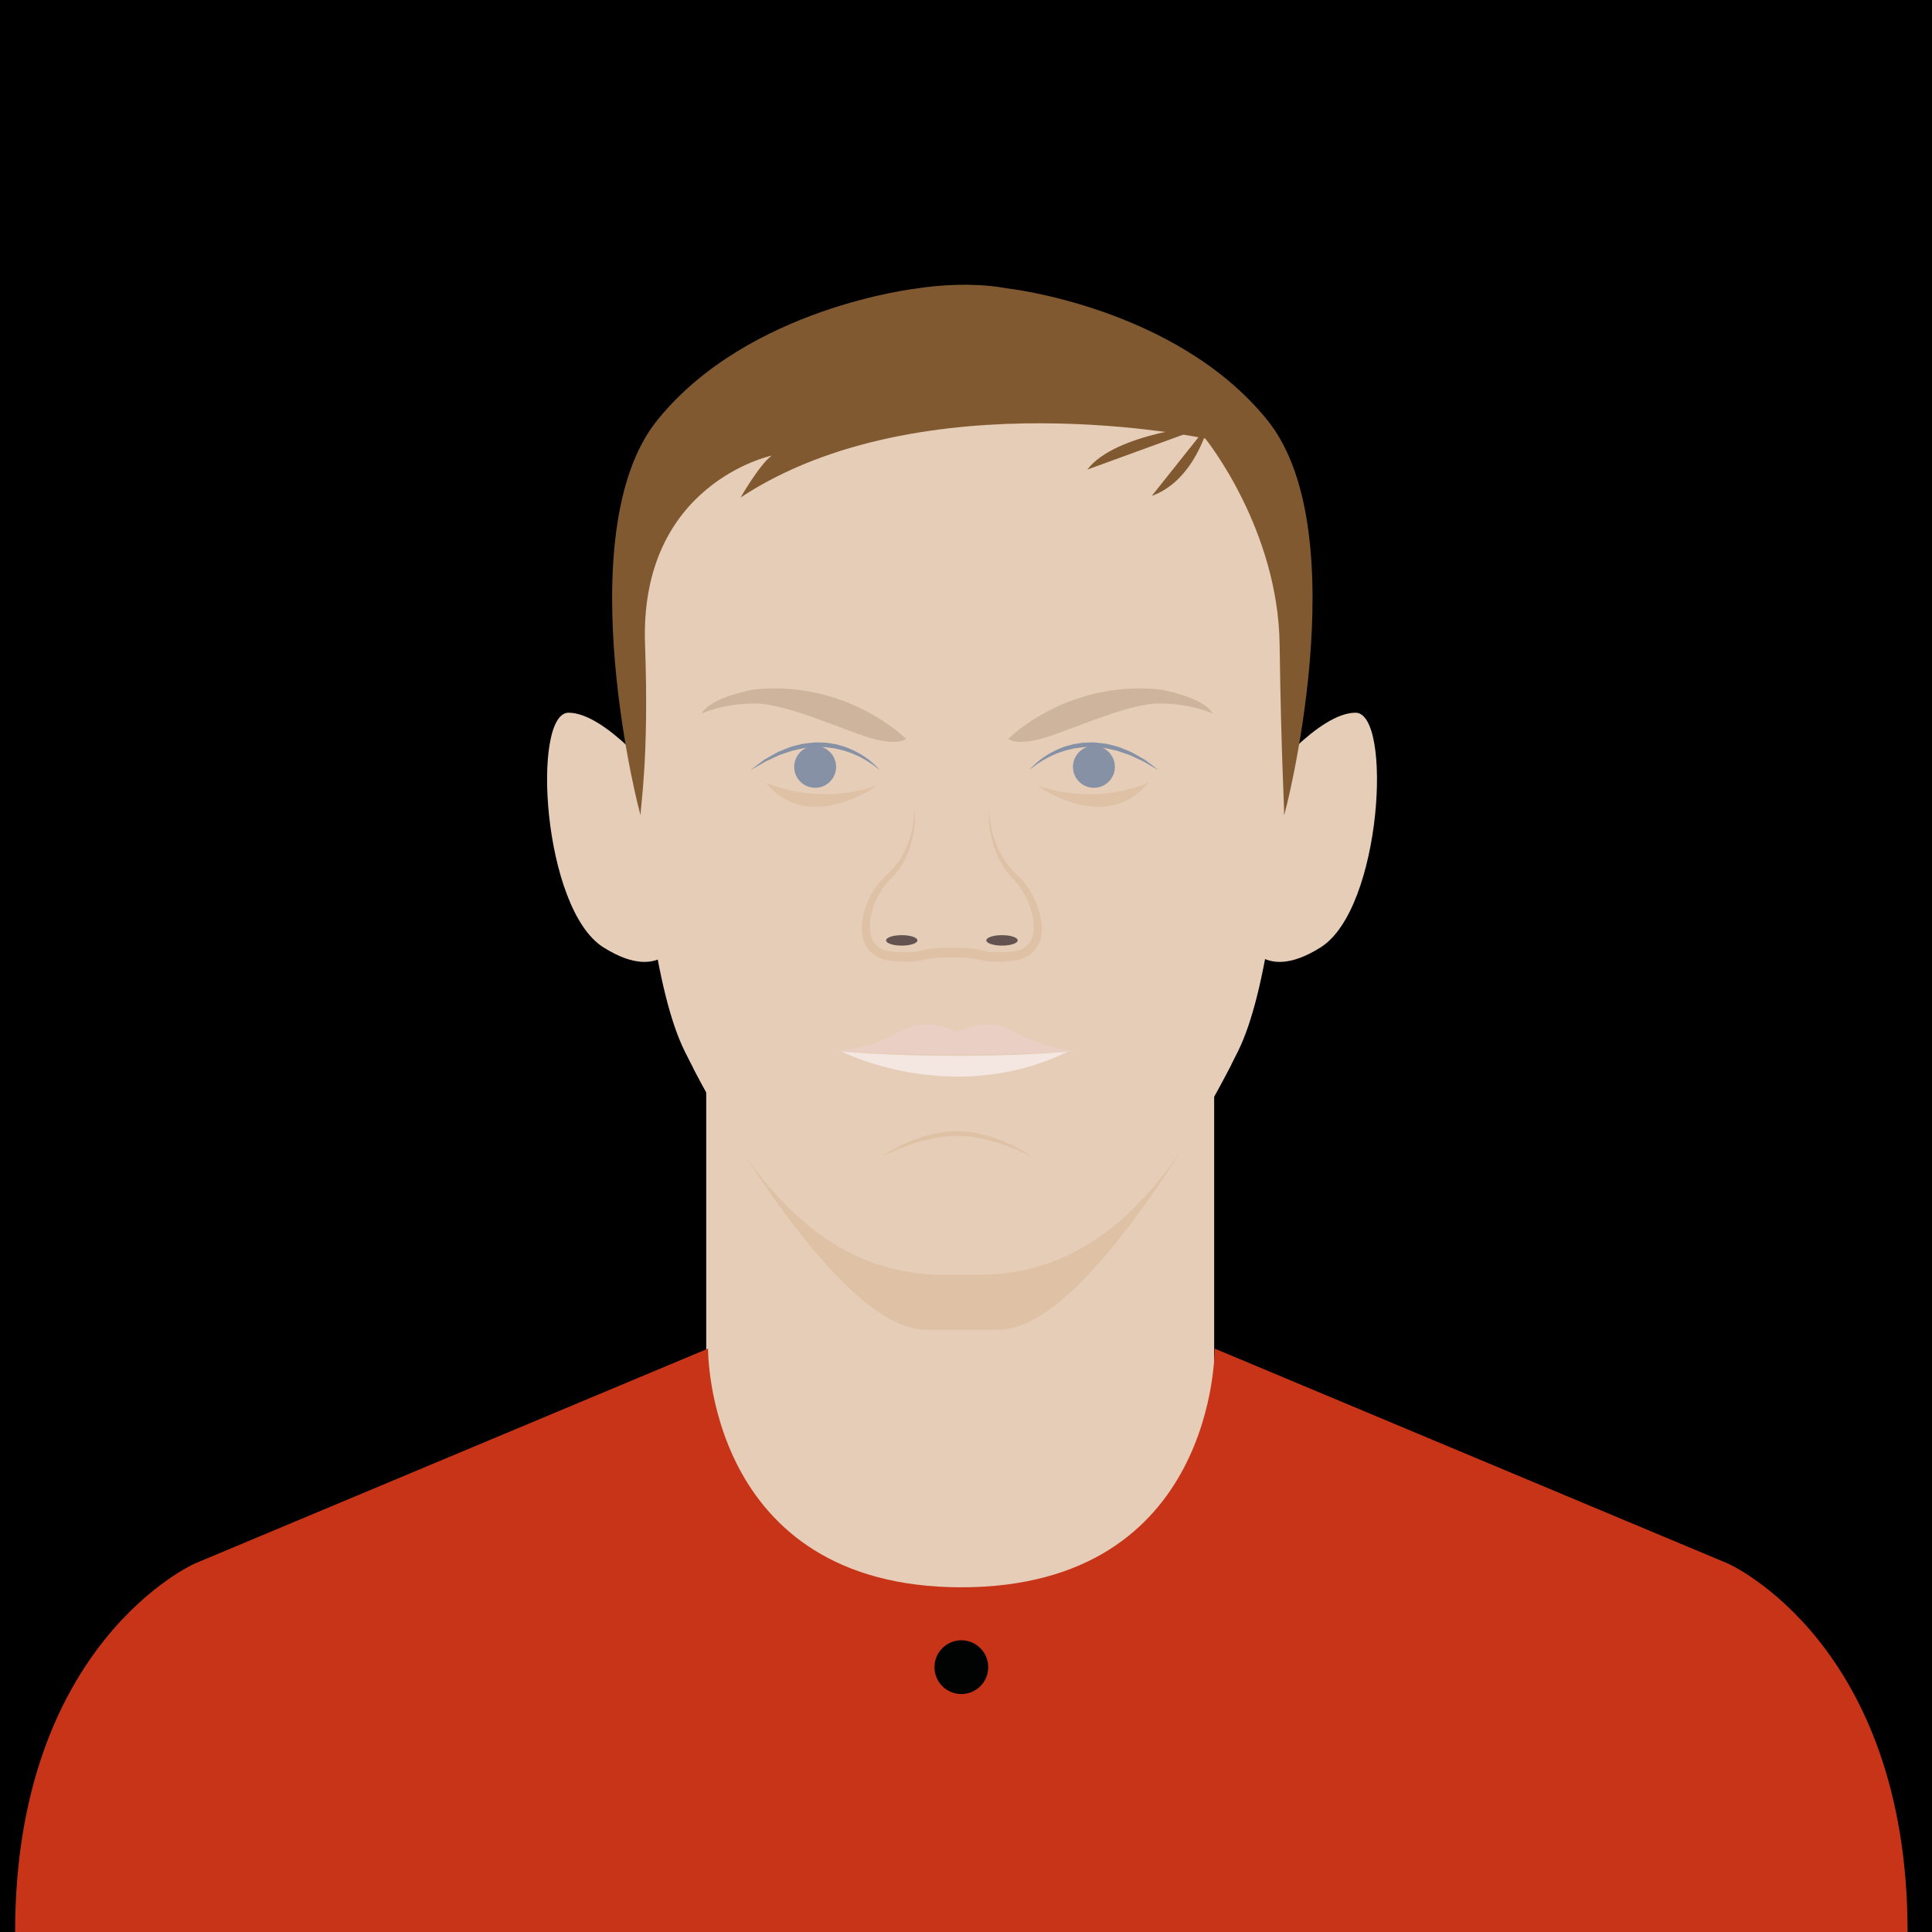
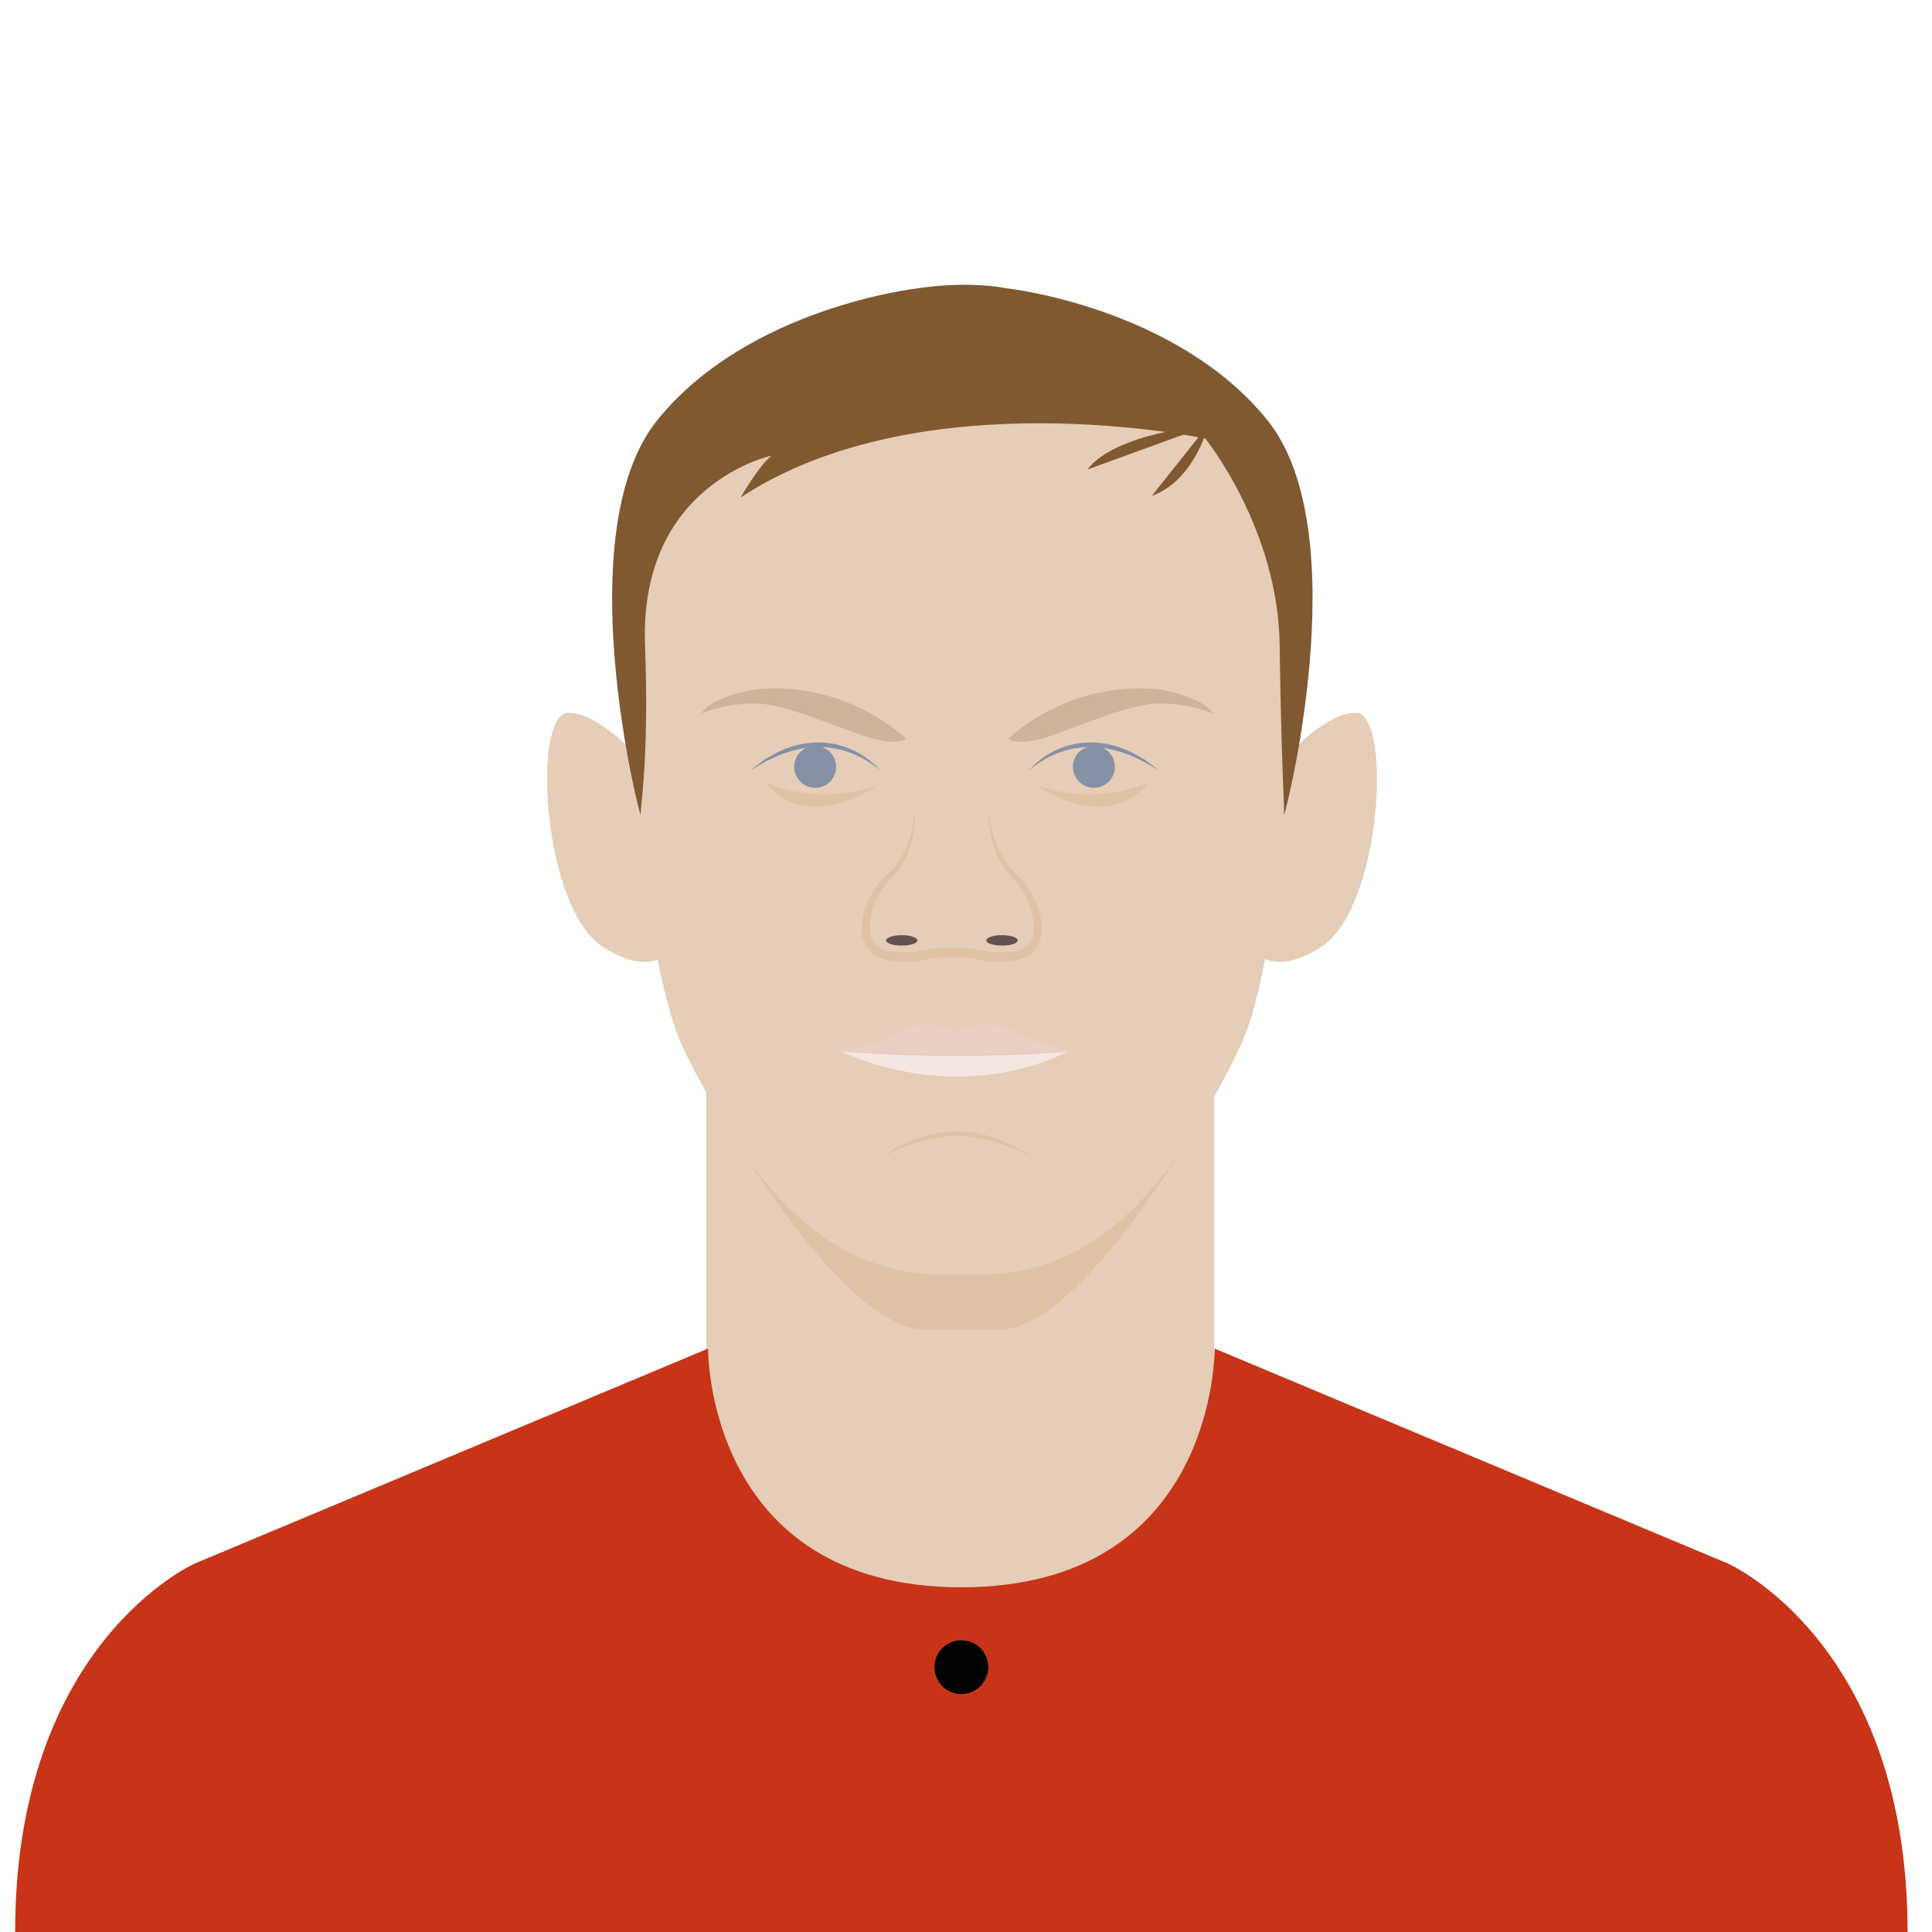
<svg xmlns="http://www.w3.org/2000/svg" xmlns:xlink="http://www.w3.org/1999/xlink" version="1.1" id="Layer_1" x="0px" y="0px" width="396.85px" height="396.851px" viewBox="0 0 396.85 396.851" enable-background="new 0 0 396.85 396.851" xml:space="preserve">
  <defs>
    <clipPath id="circle-clip">
      <circle stroke="#000000" stroke-miterlimit="10" cx="200" cy="200" r="175" />
    </clipPath>
  </defs>
  <g>
-     <rect width="400" height="400" class="player-bg" />
+     <rect width="400" height="400" class="player-bg" fill="rgba(0,0,0,0)" />
    <g>
      <defs>
        <path id="SVGID_7_" d="M197.944-90.212c52.613,0,52.119-49.037,52.119-49.037L355.47-95.107c0,0,36.928,16.228,36.928,75.697     H3.669c0-59.47,36.928-75.697,36.928-75.697l105.406-44.142c0,0-0.494,49.037,52.119,49.037" />
      </defs>
      <clipPath id="SVGID_2_">
        <use xlink:href="#SVGID_7_" overflow="visible" />
      </clipPath>
      <g clip-path="url(#SVGID_2_)">
        <rect x="-30.37" y="-5.196" fill="#30526F" width="456.807" height="25.311" />
      </g>
    </g>
  </g>
  <g>
    <rect x="145.066" y="221.155" fill="#E5CDB7" width="104.334" height="129.296" />
    <path fill="#DFC1A5" d="M252.928,218.664c0,0-28.531,54.474-47.758,54.474h-14.992c-19.227,0-47.74-53.661-47.74-53.661   L252.928,218.664z" />
    <path fill="#8691A6" d="M225.232,152.532c-8.789,0-12.332,5.581-12.332,5.581s3.506-3.156,8.014-3.938   c-2.297,1.54-5.312,6.537-5.312,6.537h19.873h5.027C240.502,160.712,236.764,152.532,225.232,152.532z" />
    <path fill="#E5CDB7" d="M265.709,110.449c0,0,0.635,81.365-11.453,105.582c-12.088,24.215-26.723,45.849-53.445,45.849h-6.676   c-26.723,0-41.357-21.634-53.445-45.849c-12.09-24.217-11.453-105.582-11.453-105.582l22.723-27.997l40.561-5.249l34.184,1.909   l25.492,9.066L265.709,110.449z" />
    <path fill="#E5CDB7" d="M259.828,160.236c0,0,10.977-13.839,18.611-13.839c7.637,0,5.42,40.276-7.156,48.197   c-12.578,7.92-15.748-2.386-15.748-2.386L259.828,160.236z" />
    <path fill="#E5CDB7" d="M135.395,160.236c0,0-10.977-13.839-18.611-13.839s-5.418,40.276,7.158,48.197   c12.576,7.92,15.748-2.386,15.748-2.386L135.395,160.236z" />
    <path fill="#805931" d="M132.498,132.4c0.859,23.846-1.018,33.462-0.895,34.99c0.121,1.53-15.332-57.896,3.439-81.119   c18.77-23.224,53.445-27.041,53.445-27.041s9.482-1.658,18.373,0c0,0,34.676,3.817,53.445,27.041   c18.771,23.223,3.318,82.649,3.441,81.119c0.121-1.528-0.578-11.13-0.896-34.99c-0.316-23.859-15.27-42.311-15.27-42.311   s-58.219-12.407-95.441,12.088c0,0,3.818-6.681,6.365-8.59C158.506,93.588,131.307,99.315,132.498,132.4z" />
    <path opacity="0.4" fill="#AC8F72" d="M207.098,151.768c0,0,11.932-12.04,31.018-10.172c0,0,9.066,1.463,10.977,4.986   c0,0-4.295-2.08-10.977-2.08c-6.68,0-18.984,5.854-24.334,7.266C208.531,153.15,207.098,151.768,207.098,151.768z" />
    <ellipse fill="#645251" cx="205.827" cy="193.162" rx="3.222" ry="1.073" />
    <path fill="#645251" d="M188.445,193.162c0-0.592-1.439-1.073-3.221-1.073c-1.779,0-3.219,0.481-3.219,1.073   c0,0.593,1.439,1.074,3.219,1.074C187.006,194.236,188.445,193.755,188.445,193.162z" />
    <path fill="#E9CFC4" d="M222.268,216.031c0,0-7.713-0.44-13.76-4.019c-6.043-3.579-11.928,0-11.928,0h-0.082   c0,0-5.883-3.579-11.93,0c-6.045,3.578-13.756,4.019-13.756,4.019s20.277,0.634,25.686,0.634S222.268,216.031,222.268,216.031z" />
    <path fill="#DFC1A5" d="M235.936,160.723c0,0-10.068,4.977-22.834,0.664C213.102,161.387,227.127,171.564,235.936,160.723z" />
    <path opacity="0.4" fill="#AC8F72" d="M186.102,151.768c0,0-11.928-12.04-31.018-10.172c0,0-9.066,1.463-10.975,4.986   c0,0,4.293-2.08,10.975-2.08s18.988,5.854,24.338,7.266C184.672,153.15,186.102,151.768,186.102,151.768z" />
    <path fill="#DFC1A5" d="M157.266,160.723c0,0,10.068,4.977,22.832,0.664C180.098,161.387,166.076,171.564,157.266,160.723z" />
    <path fill="#805931" d="M248.523,87.283c0,0-19.383,1.534-25.174,9.169" />
    <path fill="#805931" d="M248.234,87.227c0,0-2.746,11.453-11.645,14.635" />
    <path fill="#DFC1A5" d="M181.139,237.611c0,0,0.41-0.305,1.168-0.786c0.387-0.226,0.855-0.503,1.395-0.819   c0.547-0.302,1.178-0.615,1.871-0.956c0.697-0.317,1.477-0.624,2.291-0.97c0.83-0.308,1.725-0.582,2.65-0.874   c0.939-0.229,1.928-0.421,2.928-0.624c1.018-0.102,2.059-0.162,3.098-0.244c1.08,0.082,2.049,0.143,3.066,0.24   c1.012,0.199,2.014,0.397,2.959,0.628c0.924,0.29,1.82,0.565,2.648,0.872c0.816,0.348,1.594,0.651,2.295,0.972   c0.693,0.338,1.322,0.652,1.869,0.956c0.539,0.314,1.01,0.591,1.395,0.819c0.758,0.481,1.168,0.786,1.168,0.786   s-0.457-0.233-1.258-0.625c-0.404-0.182-0.896-0.405-1.461-0.662c-0.574-0.232-1.219-0.496-1.924-0.779   c-0.709-0.271-1.492-0.521-2.312-0.808c-0.83-0.251-1.723-0.452-2.625-0.717c-0.916-0.197-1.865-0.327-2.82-0.522   c-0.979-0.086-2.049-0.137-3-0.205c-0.994,0.069-1.99,0.117-2.969,0.201c-0.967,0.192-1.932,0.327-2.852,0.525   c-0.902,0.264-1.797,0.467-2.627,0.716c-0.818,0.286-1.602,0.537-2.312,0.81c-0.703,0.283-1.352,0.547-1.922,0.777   c-0.564,0.259-1.057,0.48-1.463,0.664C181.596,237.376,181.139,237.611,181.139,237.611z" />
    <circle fill="#8691A6" cx="167.438" cy="157.518" r="4.304" />
    <circle fill="#8691A6" cx="224.702" cy="157.518" r="4.304" />
    <path fill="#8691A6" d="M180.689,158.182c0,0-0.334-0.312-0.969-0.785c-0.631-0.479-1.572-1.112-2.764-1.738   c-0.578-0.342-1.262-0.604-1.961-0.917c-0.357-0.138-0.736-0.249-1.117-0.379c-0.189-0.064-0.381-0.129-0.574-0.196   c-0.199-0.048-0.398-0.096-0.602-0.146c-0.404-0.097-0.816-0.194-1.23-0.293c-0.424-0.056-0.855-0.108-1.287-0.163l-0.648-0.089   l-0.66-0.01l-1.326-0.019c-0.879,0.064-1.766,0.142-2.627,0.271c-0.848,0.217-1.705,0.343-2.502,0.587   c-0.787,0.283-1.557,0.535-2.289,0.779c-0.707,0.307-1.359,0.635-1.975,0.918c-0.307,0.143-0.602,0.279-0.881,0.411   c-0.271,0.144-0.521,0.298-0.76,0.435c-0.479,0.277-0.896,0.52-1.236,0.721c-0.695,0.391-1.094,0.613-1.094,0.613   s0.359-0.277,0.988-0.768c0.318-0.239,0.707-0.533,1.154-0.868c0.223-0.165,0.455-0.353,0.715-0.53   c0.273-0.154,0.561-0.318,0.857-0.488c0.604-0.332,1.248-0.714,1.951-1.08c0.73-0.305,1.504-0.631,2.314-0.944   c0.82-0.275,1.703-0.468,2.592-0.692c0.902-0.146,1.834-0.243,2.762-0.316l1.398,0.035l0.693,0.02l0.686,0.102   c0.453,0.069,0.902,0.139,1.348,0.207c0.434,0.121,0.863,0.238,1.283,0.355c0.422,0.104,0.83,0.241,1.215,0.415   c0.385,0.164,0.77,0.308,1.127,0.478c0.703,0.376,1.385,0.697,1.955,1.09c0.598,0.352,1.092,0.755,1.533,1.099   c0.428,0.361,0.795,0.682,1.08,0.962C180.418,157.814,180.689,158.182,180.689,158.182z" />
    <path fill="#8691A6" d="M211.451,158.182c0,0,0.271-0.367,0.85-0.926c0.285-0.28,0.652-0.601,1.082-0.962   c0.439-0.344,0.932-0.747,1.529-1.099c0.572-0.393,1.252-0.714,1.955-1.09c0.359-0.17,0.744-0.313,1.129-0.478   c0.385-0.174,0.791-0.311,1.215-0.415c0.422-0.117,0.85-0.234,1.283-0.355c0.445-0.068,0.895-0.138,1.35-0.207l0.684-0.102   l0.693-0.02l1.4-0.035c0.926,0.073,1.857,0.17,2.76,0.316c0.887,0.225,1.77,0.417,2.592,0.692c0.811,0.313,1.584,0.64,2.314,0.944   c0.703,0.366,1.348,0.748,1.949,1.08c0.301,0.17,0.586,0.334,0.859,0.488c0.258,0.178,0.49,0.365,0.715,0.53   c0.445,0.335,0.834,0.629,1.154,0.868c0.629,0.49,0.988,0.768,0.988,0.768s-0.398-0.223-1.094-0.613   c-0.342-0.201-0.758-0.443-1.236-0.721c-0.24-0.137-0.488-0.291-0.76-0.435c-0.279-0.132-0.576-0.269-0.881-0.411   c-0.615-0.283-1.268-0.611-1.973-0.918c-0.734-0.244-1.504-0.496-2.291-0.779c-0.799-0.244-1.656-0.37-2.502-0.587   c-0.861-0.129-1.748-0.206-2.629-0.271l-1.324,0.019l-0.66,0.01l-0.648,0.089c-0.434,0.055-0.863,0.107-1.287,0.163   c-0.416,0.099-0.826,0.196-1.23,0.293c-0.203,0.05-0.404,0.098-0.602,0.146c-0.195,0.067-0.387,0.132-0.576,0.196   c-0.379,0.13-0.76,0.241-1.117,0.379c-0.697,0.312-1.381,0.575-1.959,0.917c-1.193,0.626-2.133,1.26-2.764,1.738   C211.785,157.87,211.451,158.182,211.451,158.182z" />
    <path fill="#C83417" d="M197.383,326.049c52.613,0,52.119-49.037,52.119-49.037l105.406,44.142c0,0,36.928,16.228,36.928,75.697   H3.107c0-59.47,36.928-75.697,36.928-75.697l105.406-44.142c0,0-0.494,49.037,52.119,49.037" />
    <circle fill="#010202" cx="197.472" cy="342.452" r="5.521" />
    <path fill="#F4E6E1" d="M172.949,216.031c0,0,22.617,11.506,46.381,0C219.33,216.031,199.109,217.958,172.949,216.031z" />
    <path fill="#DFC1A5" d="M203.176,166.167c0.006,1.012,0.127,2.017,0.301,3.007c0.168,0.99,0.402,1.967,0.703,2.919   c0.609,1.901,1.492,3.707,2.666,5.287c0.582,0.79,1.221,1.537,1.928,2.212c0.727,0.661,1.51,1.48,2.1,2.332   c1.225,1.713,2.131,3.633,2.688,5.688c0.268,1.029,0.438,2.101,0.434,3.206c0.006,1.101-0.223,2.255-0.764,3.313   c-0.541,1.061-1.48,1.932-2.527,2.458c-1.059,0.522-2.174,0.74-3.279,0.827c-0.998,0.066-2.035,0.139-3.094,0.122   c-0.531-0.008-1.072-0.029-1.633-0.106c-0.562-0.07-1.121-0.222-1.576-0.332c-1.797-0.422-3.812-0.418-5.803-0.43v-1.996   l0.416-0.002v2c-1.994,0.012-4.012,0.007-5.812,0.431c-0.455,0.11-1.018,0.264-1.58,0.332c-0.562,0.076-1.105,0.098-1.635,0.104   c-1.08,0.012-2.043-0.05-3.148-0.125l-0.754-0.087c-0.268-0.039-0.572-0.108-0.855-0.165c-0.561-0.138-1.1-0.33-1.629-0.59   c-1.045-0.533-1.98-1.406-2.521-2.465c-0.543-1.057-0.781-2.209-0.783-3.312c-0.012-1.107,0.15-2.183,0.416-3.218   c0.545-2.062,1.459-3.991,2.711-5.698c0.6-0.847,1.412-1.654,2.162-2.298c0.725-0.655,1.367-1.381,1.957-2.172   c1.184-1.57,2.049-3.391,2.643-5.299c0.297-0.956,0.52-1.938,0.684-2.931c0.166-0.993,0.281-2,0.289-3.014   c0.172,2.023-0.004,4.082-0.467,6.08c-0.463,1.996-1.219,3.955-2.352,5.714c-0.561,0.876-1.234,1.702-1.973,2.447   c-0.748,0.72-1.344,1.385-1.881,2.219c-1.055,1.62-1.857,3.438-2.268,5.312c-0.396,1.852-0.424,3.851,0.395,5.339   c0.406,0.737,1.035,1.294,1.795,1.669c0.387,0.177,0.807,0.316,1.232,0.412c0.215,0.033,0.404,0.08,0.639,0.11l0.756,0.069   c0.918,0.031,1.979,0.093,2.924,0.072c0.482-0.01,0.953-0.034,1.395-0.099c0.445-0.057,0.861-0.173,1.389-0.307   c1.059-0.264,2.145-0.383,3.178-0.442c1.043-0.068,2.07-0.081,3.096-0.092v2l-0.416-0.002v-1.996c1.023,0.01,2.049,0.022,3.09,0.09   c1.031,0.061,2.115,0.178,3.172,0.44c0.525,0.133,0.945,0.25,1.389,0.308c0.439,0.066,0.91,0.09,1.391,0.1   c0.963,0.02,1.945-0.033,2.967-0.072c0.906-0.05,1.814-0.217,2.582-0.576c0.76-0.371,1.389-0.922,1.791-1.656   c0.811-1.482,0.766-3.48,0.361-5.33c-0.42-1.871-1.221-3.686-2.256-5.323c-0.525-0.839-1.109-1.522-1.836-2.267   c-0.715-0.763-1.365-1.585-1.92-2.465c-1.115-1.758-1.889-3.699-2.371-5.689C203.201,170.242,203.002,168.188,203.176,166.167z" />
  </g>
</svg>
